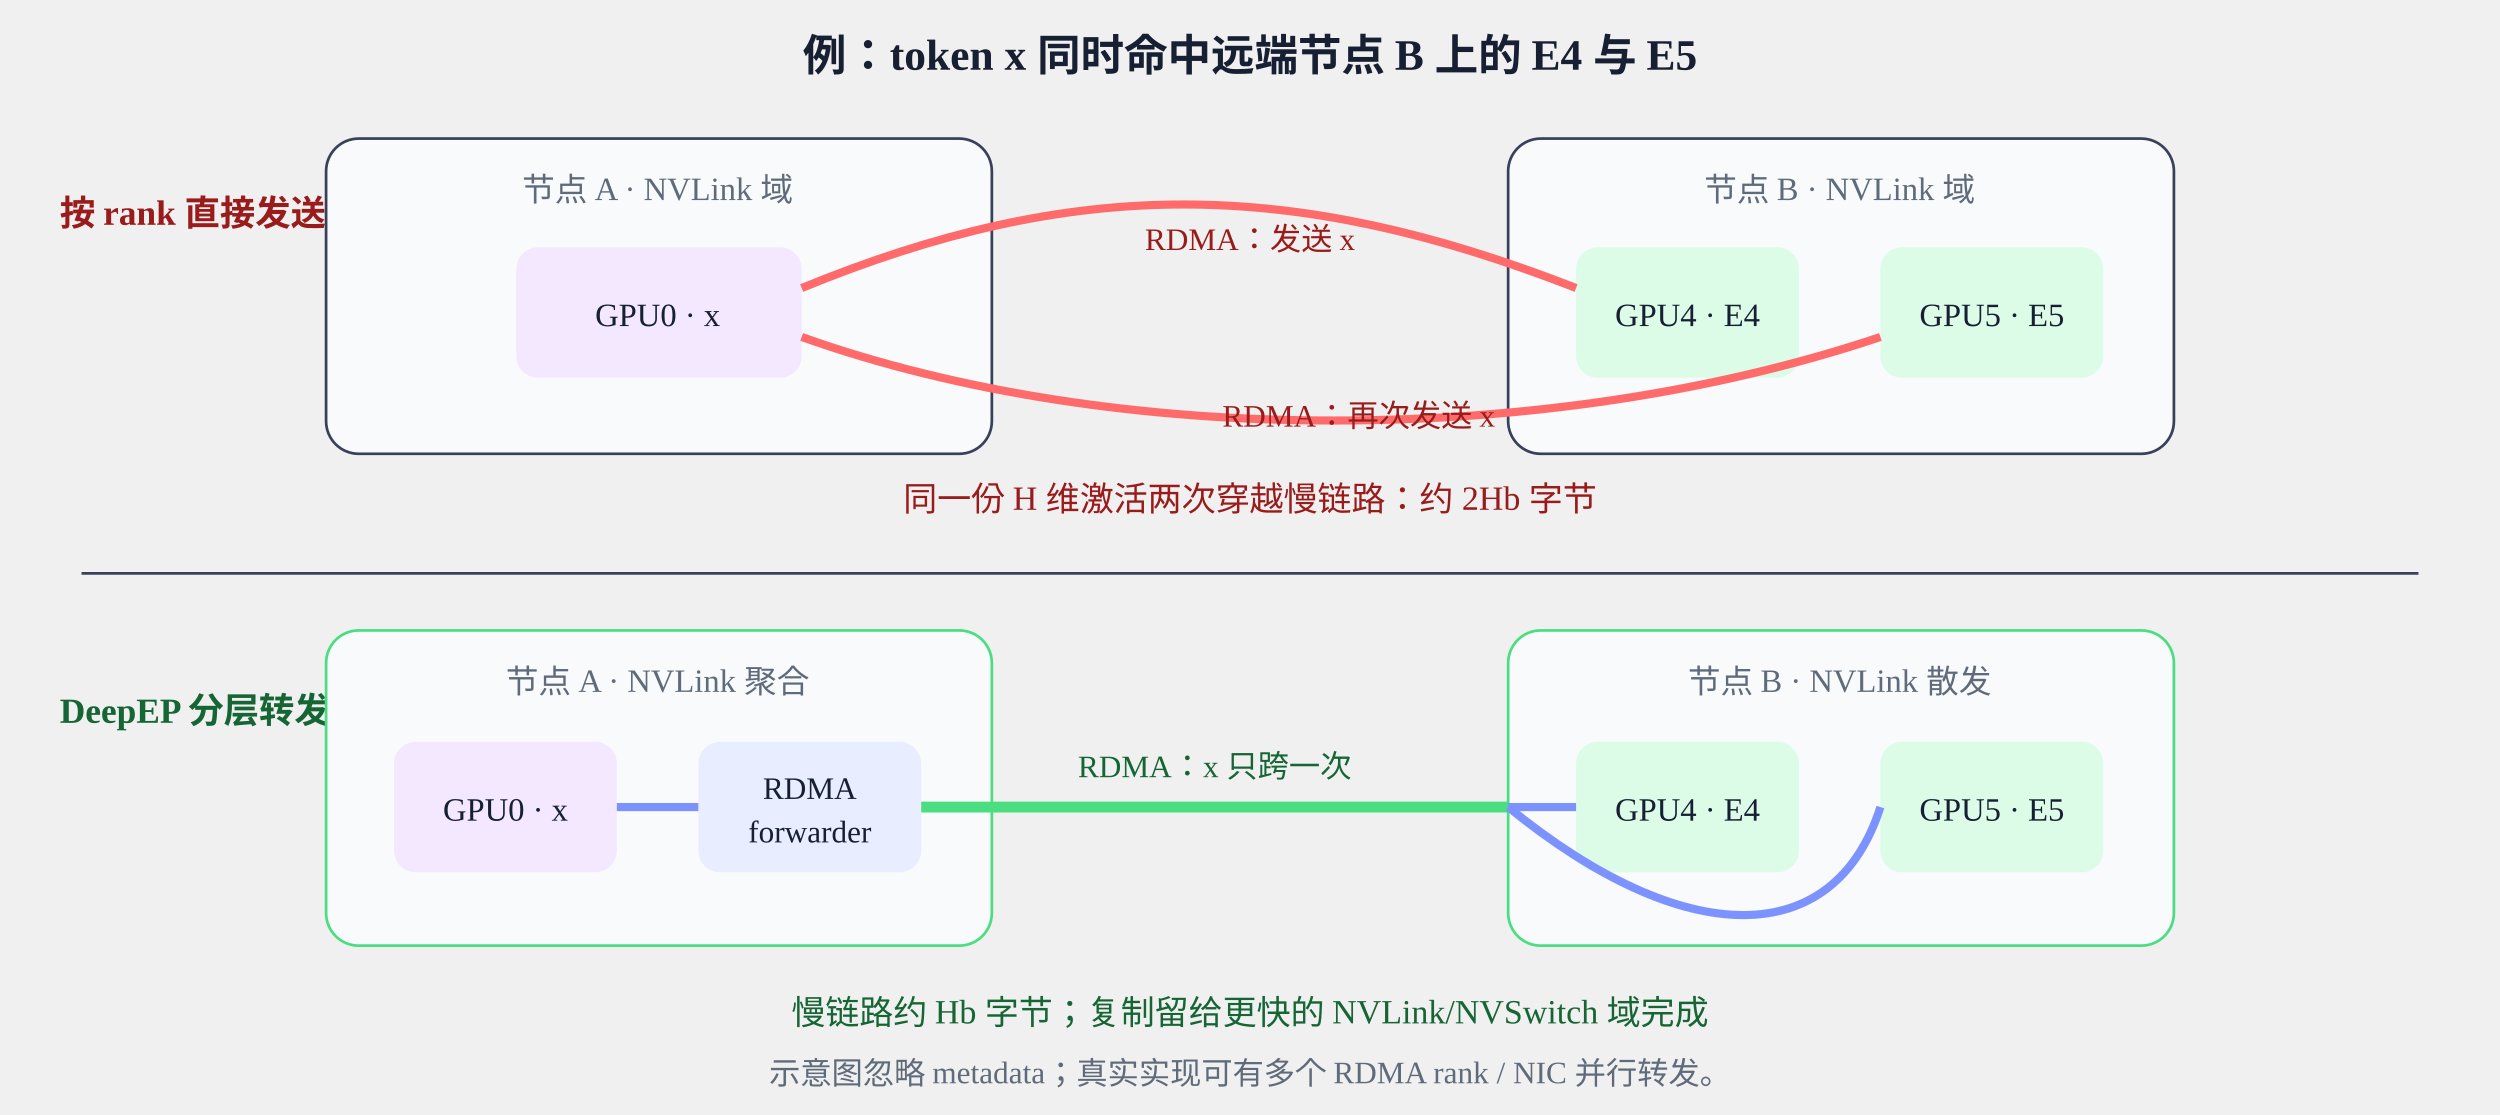
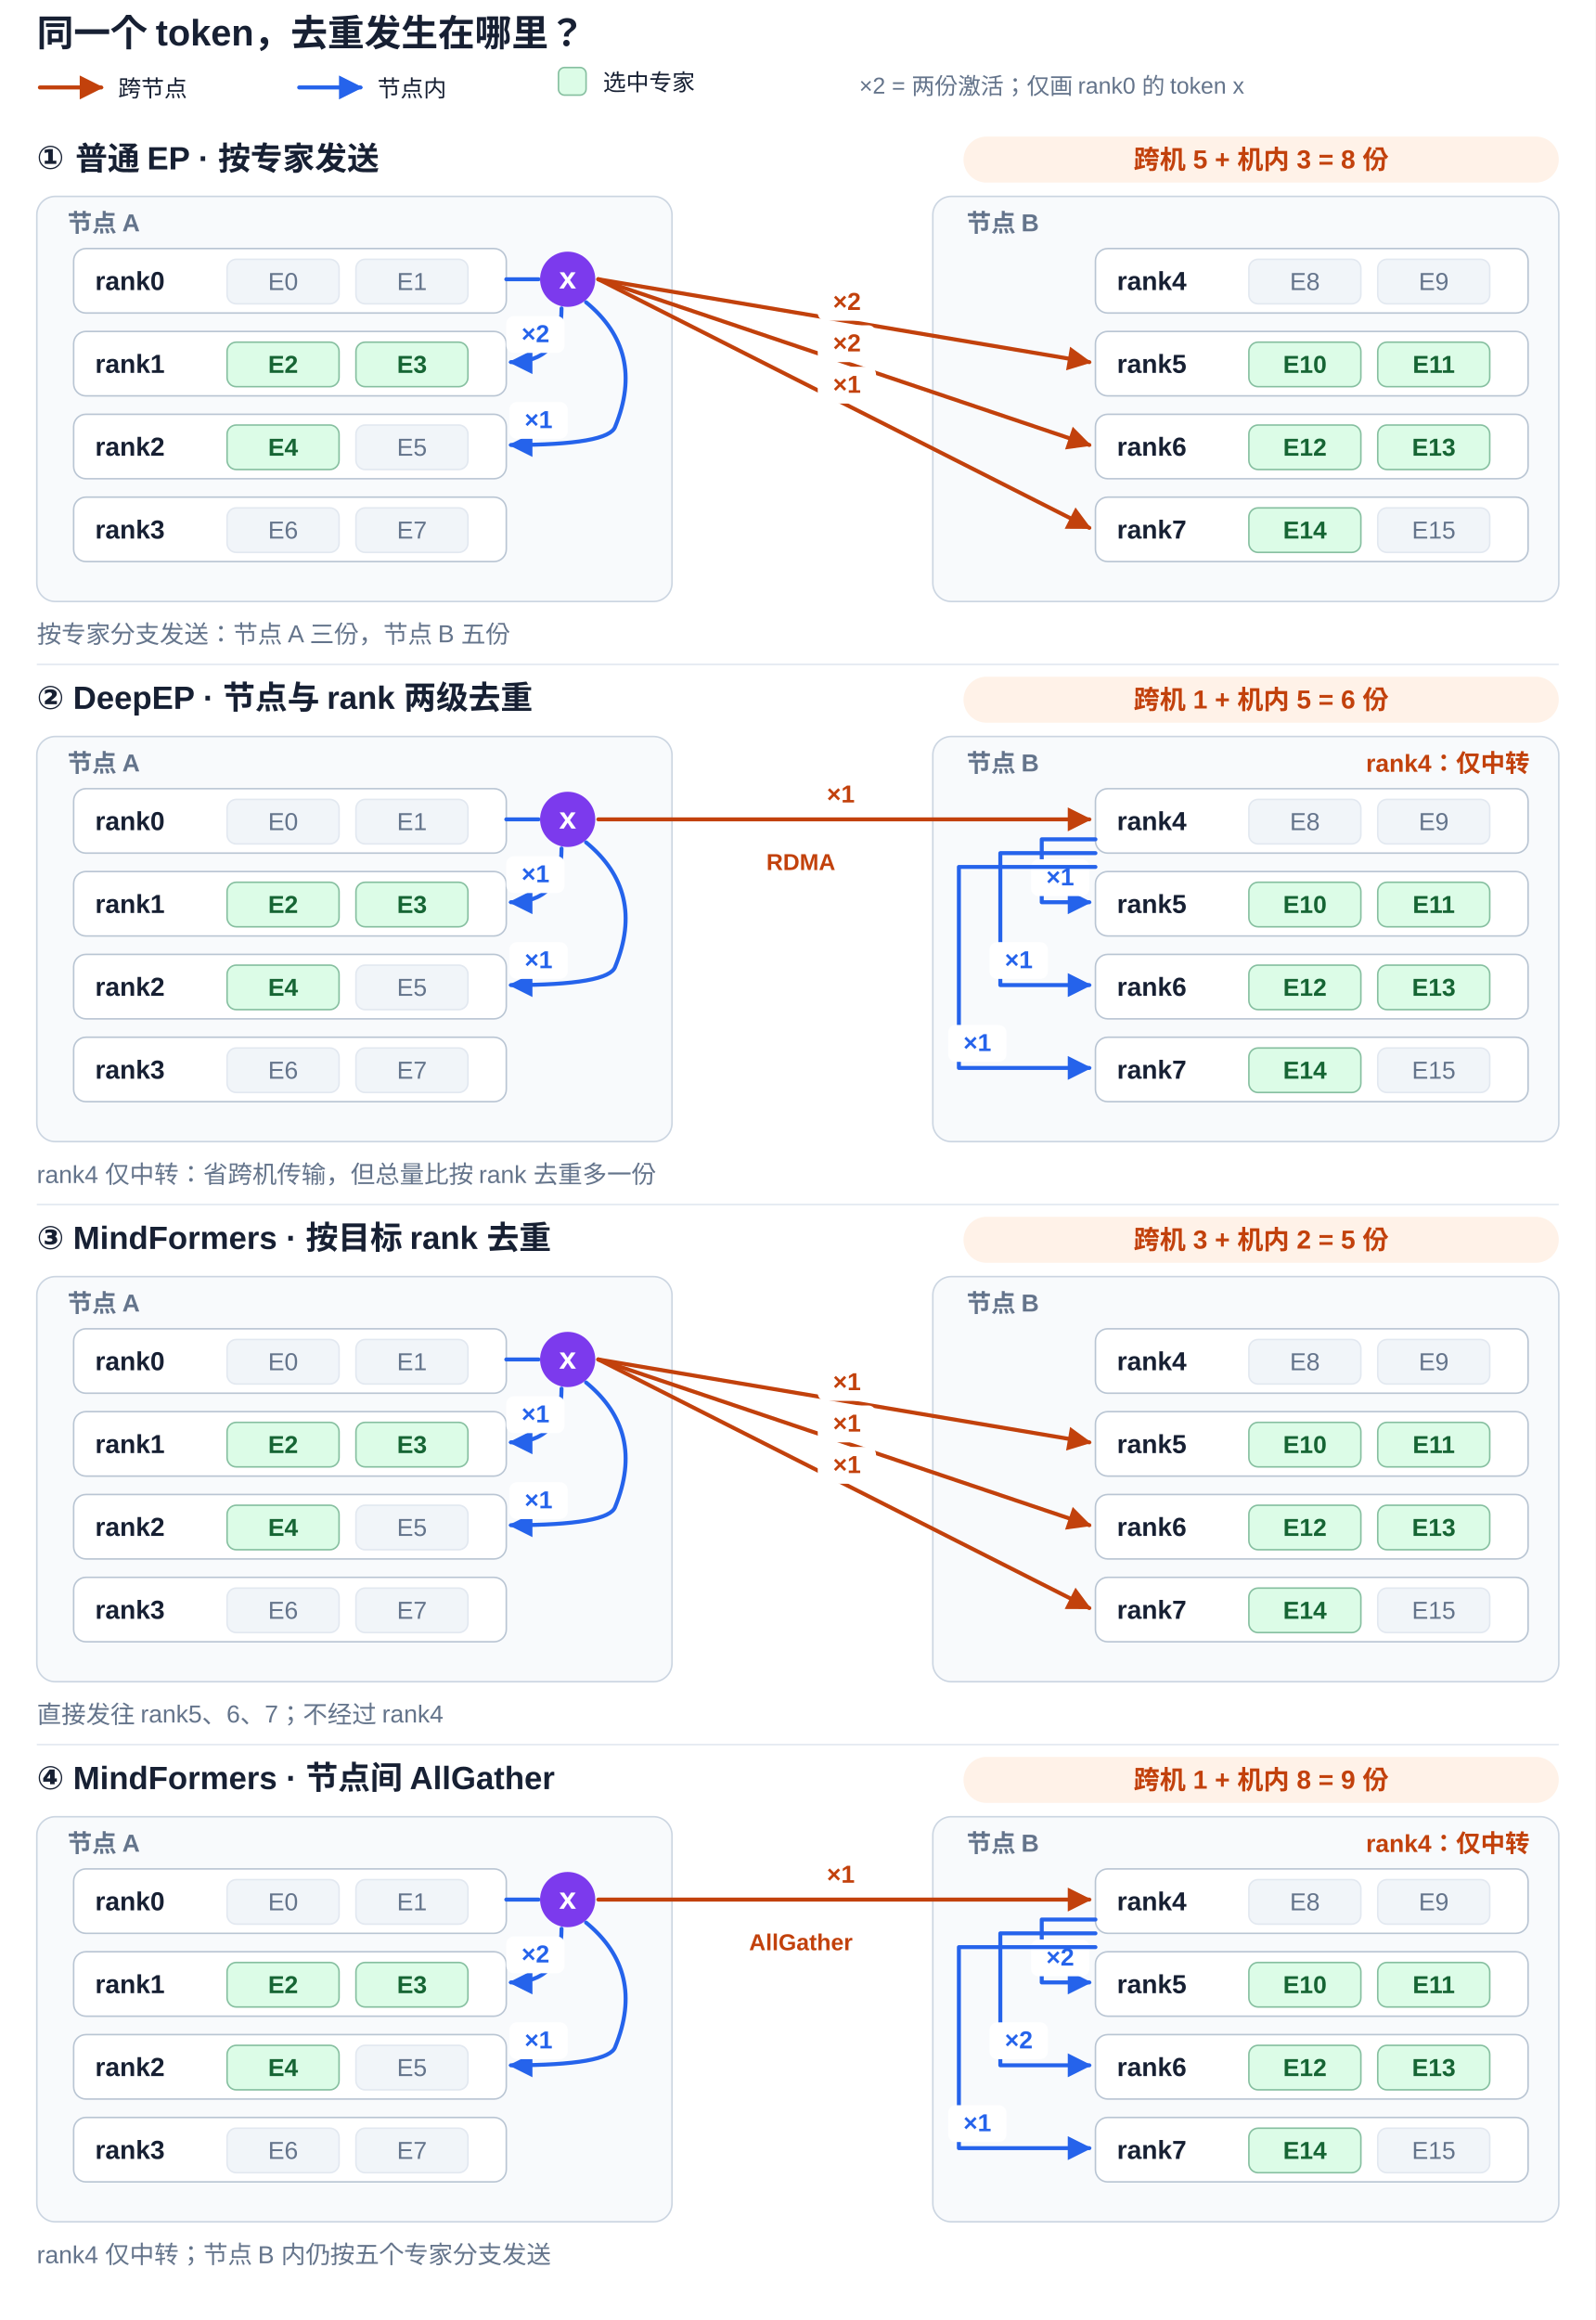
- <svg xmlns="http://www.w3.org/2000/svg" viewBox="0 0 920 410" role="img" aria-label="DeepEP 节点级聚合减少跨节点重复 token">
-   <style>
-   /* The book treats diagrams as daylight-mode figures in every site theme. */
-   [fill="#fff"],[fill="#ffffff"],[fill="#eaeefb"],[fill="#d7dbe4"],[fill="#eaf0ff"],[fill="#e6ebff"]{fill:#172033}
-   [fill="#9aa3b2"],[fill="#94a3b8"],[fill="#7c8499"]{fill:#5f6b7a}
-   [fill="#cdd5ff"],[fill="#aab6ff"],[fill="#c7cff5"],[fill="#dbe4ff"],[fill="#8b95c9"]{fill:#334a8a}
-   [fill="#bbf7d0"],[fill="#86efac"],[fill="#daffe9"],[fill="#eafff2"],[fill="#eafff2"],[fill="#d8ffe6"]{fill:#166534}
-   [fill="#fde68a"],[fill="#fbbf24"],[fill="#fcd34d"],[fill="#ffd9a8"],[fill="#ffcfaa"],[fill="#ffcf8a"]{fill:#92400e}
-   [fill="#fca5a5"],[fill="#ffb0b0"]{fill:#991b1b}
-   [fill="#c4b5fd"],[fill="#d8b4fe"]{fill:#6b21a8}
-   [fill="#ffb380"],[fill="#ffd0ad"],[fill="#ffddc2"],[fill="#ff9c63"]{fill:#9a3412}
-   rect[fill="#161922"],rect[fill="#1c2030"],rect[fill="#12151d"],rect[fill="#101320"],rect[fill="#141824"],rect[fill="#11151f"],rect[fill="#13161f"],rect[fill="#242938"],rect[fill="#20243a"],circle[fill="#161922"]{fill:#f8fafc}
-   rect[fill="#293b91"],rect[fill="#3a56d4"],rect[fill="#17213b"],rect[fill="#26336b"],rect[fill="#18203a"],rect[fill="#1b2246"],rect[fill="#202a4c"],rect[fill="#1a2340"],rect[fill="#24377e"],rect[fill="#1b3650"]{fill:#e8edff}
-   rect[fill="#12351f"],rect[fill="#1f7a4d"],rect[fill="#14251d"],rect[fill="#10251a"],rect[fill="#173d31"],rect[fill="#1e6443"],rect[fill="#20352f"]{fill:#dcfce7}
-   rect[fill="#b9703f"],rect[fill="#251e18"],rect[fill="#402d21"],rect[fill="#8a5a2e"]{fill:#ffedd5}
-   rect[fill="#6f57bd"],rect[fill="#211c28"],rect[fill="#2d2450"]{fill:#f3e8ff}
-   rect[fill="#4b5563"],rect[fill="#42595a"]{fill:#e2e8f0}
-   rect[fill="rgba(255,255,255,0.03)"],rect[fill="rgba(255,255,255,.025)"],rect[fill="rgba(255,255,255,0.02)"]{fill:rgba(15,23,42,.04)}
-   stop[stop-color="#293b91"]{stop-color:#e0e7ff}
-   stop[stop-color="#1f6f66"]{stop-color:#d1fae5}
-   [stroke="#2f3650"],[stroke="#2a2f3e"],[stroke="#333a52"]{stroke:#cbd5e1}
- </style>
-   <text x="460" y="26" fill="#eaeefb" font-size="16" font-weight="700" text-anchor="middle">例：token x 同时命中远端节点 B 上的 E4 与 E5</text>
-   <text x="22" y="83" fill="#ffb0b0" font-size="13" font-weight="700">按 rank 直接发送</text>
-   <rect x="120" y="51" width="245" height="116" rx="12" fill="#1c2030" stroke="#39405a" />
-   <text x="242" y="74" fill="#9aa3b2" font-size="12" text-anchor="middle">节点 A · NVLink 域</text>
-   <rect x="190" y="91" width="105" height="48" rx="8" fill="#6f57bd" />
-   <text x="242" y="120" fill="#fff" font-size="12" text-anchor="middle">GPU0 · x</text>
-   <rect x="555" y="51" width="245" height="116" rx="12" fill="#1c2030" stroke="#39405a" />
-   <text x="677" y="74" fill="#9aa3b2" font-size="12" text-anchor="middle">节点 B · NVLink 域</text>
-   <rect x="580" y="91" width="82" height="48" rx="8" fill="#1f7a4d" />
-   <text x="621" y="120" fill="#fff" font-size="12" text-anchor="middle">GPU4 · E4</text>
-   <rect x="692" y="91" width="82" height="48" rx="8" fill="#1f7a4d" />
-   <text x="733" y="120" fill="#fff" font-size="12" text-anchor="middle">GPU5 · E5</text>
-   <path d="M295 106C395 65 475 65 580 106" fill="none" stroke="#ff6b6b" stroke-width="3" />
-   <path d="M295 124C410 165 570 165 692 124" fill="none" stroke="#ff6b6b" stroke-width="3" />
-   <text x="460" y="92" fill="#ffb0b0" font-size="11.5" text-anchor="middle">RDMA：发送 x</text>
-   <text x="500" y="157" fill="#ffb0b0" font-size="11.5" text-anchor="middle">RDMA：再次发送 x</text>
-   <text x="460" y="188" fill="#ffb0b0" font-size="12.5" text-anchor="middle">同一份 H 维激活两次穿越慢链路：约 2Hb 字节</text>
-   <line x1="30" y1="211" x2="890" y2="211" stroke="#39405a" stroke-width="1" />
-   <text x="22" y="266" fill="#86efac" font-size="13" font-weight="700">DeepEP 分层转发</text>
-   <rect x="120" y="232" width="245" height="116" rx="12" fill="#1c2030" stroke="#4ade80" />
-   <text x="242" y="255" fill="#9aa3b2" font-size="12" text-anchor="middle">节点 A · NVLink 聚合</text>
-   <rect x="145" y="273" width="82" height="48" rx="8" fill="#6f57bd" />
-   <text x="186" y="302" fill="#fff" font-size="12" text-anchor="middle">GPU0 · x</text>
-   <rect x="257" y="273" width="82" height="48" rx="8" fill="#293b91" />
-   <text x="298" y="294" fill="#fff" font-size="11.5" text-anchor="middle">RDMA</text>
-   <text x="298" y="310" fill="#fff" font-size="11.5" text-anchor="middle">forwarder</text>
-   <path d="M227 297H257" stroke="#7c93ff" stroke-width="3" />
-   <rect x="555" y="232" width="245" height="116" rx="12" fill="#1c2030" stroke="#4ade80" />
-   <text x="677" y="255" fill="#9aa3b2" font-size="12" text-anchor="middle">节点 B · NVLink 散发</text>
-   <rect x="580" y="273" width="82" height="48" rx="8" fill="#1f7a4d" />
-   <text x="621" y="302" fill="#fff" font-size="12" text-anchor="middle">GPU4 · E4</text>
-   <rect x="692" y="273" width="82" height="48" rx="8" fill="#1f7a4d" />
-   <text x="733" y="302" fill="#fff" font-size="12" text-anchor="middle">GPU5 · E5</text>
-   <path d="M339 297H555" stroke="#4ade80" stroke-width="4" />
-   <text x="447" y="286" fill="#86efac" font-size="11.5" text-anchor="middle">RDMA：x 只跨一次</text>
-   <path d="M555 297H580M555 297C620 350 675 350 692 297" fill="none" stroke="#7c93ff" stroke-width="3" />
-   <text x="460" y="377" fill="#86efac" font-size="12.5" text-anchor="middle">慢链路约 Hb 字节；复制留给更快的 NVLink/NVSwitch 域完成</text>
-   <text x="460" y="399" fill="#9aa3b2" font-size="11.5" text-anchor="middle">示意图忽略 metadata；真实实现可有多个 RDMA rank / NIC 并行转发。</text>
+ <svg xmlns="http://www.w3.org/2000/svg" viewBox="0 0 1040 1512" role="img" aria-labelledby="title desc">
+   <defs>
+     <marker id="blue" viewBox="0 0 10 10" refX="9" refY="5" markerWidth="6" markerHeight="6" orient="auto-start-reverse">
+       <path d="M0 0 L10 5 L0 10Z" fill="#2563eb" />
+     </marker>
+     <marker id="orange" viewBox="0 0 10 10" refX="9" refY="5" markerWidth="6" markerHeight="6" orient="auto-start-reverse">
+       <path d="M0 0 L10 5 L0 10Z" fill="#c2410c" />
+     </marker>
+   </defs>
+   <rect width="1040" height="1512" fill="#ffffff" />
+   <g font-family="Arial, PingFang SC, Microsoft YaHei, sans-serif">
+     <text x="24" y="30" font-size="24" fill="#172033" font-weight="700" text-anchor="start">同一个 token，去重发生在哪里？</text>
+     <path d="M26 57 H66" fill="none" stroke="#c2410c" stroke-width="2.6" stroke-linecap="round" stroke-linejoin="round" marker-end="url(#orange)" />
+     <text x="77" y="63" font-size="15" fill="#172033" font-weight="400" text-anchor="start">跨节点</text>
+     <path d="M195 57 H235" fill="none" stroke="#2563eb" stroke-width="2.6" stroke-linecap="round" stroke-linejoin="round" marker-end="url(#blue)" />
+     <text x="246" y="63" font-size="15" fill="#172033" font-weight="400" text-anchor="start">节点内</text>
+     <rect x="364" y="44" width="18" height="18" rx="4" fill="#dcfce7" stroke="#86bfa0" />
+     <text x="393" y="59" font-size="15" fill="#172033" font-weight="400" text-anchor="start">选中专家</text>
+     <text x="560" y="61" font-size="15" fill="#64748b" font-weight="400" text-anchor="start">×2 = 两份激活；仅画 rank0 的 token x</text>
+     <g id="base" data-cross-node-copies="5" data-intra-node-copies="3" transform="translate(0 86)">
+       <text x="24" y="24" font-size="21" fill="#172033" font-weight="700" text-anchor="start">① 普通 EP · 按专家发送</text>
+       <rect x="628" y="3" width="388" height="30" rx="15" fill="#fff2e8" stroke="none" />
+       <text x="822" y="24" font-size="17" fill="#c2410c" font-weight="700" text-anchor="middle">跨机 5 + 机内 3 = 8 份</text>
+       <rect x="24" y="42" width="414" height="264" rx="12" fill="#f8fafc" stroke="#cbd5e1" />
+       <rect x="608" y="42" width="408" height="264" rx="12" fill="#f8fafc" stroke="#cbd5e1" />
+       <text x="44" y="65" font-size="16" fill="#64748b" font-weight="600" text-anchor="start">节点 A</text>
+       <text x="630" y="65" font-size="16" fill="#64748b" font-weight="600" text-anchor="start">节点 B</text>
+       <g data-rank="0">
+         <rect x="48" y="76" width="282" height="42" rx="8" fill="#ffffff" stroke="#b9c5d3" />
+         <text x="62" y="103" font-size="17" fill="#172033" font-weight="600" text-anchor="start">rank0</text>
+         <rect x="148" y="83" width="73" height="29" rx="6" fill="#f1f5f9" stroke="#e2e8f0" />
+         <text x="184.5" y="103" font-size="16" fill="#64748b" font-weight="400" text-anchor="middle">E0</text>
+         <rect x="232" y="83" width="73" height="29" rx="6" fill="#f1f5f9" stroke="#e2e8f0" />
+         <text x="268.5" y="103" font-size="16" fill="#64748b" font-weight="400" text-anchor="middle">E1</text>
+       </g>
+       <g data-rank="1">
+         <rect x="48" y="130" width="282" height="42" rx="8" fill="#ffffff" stroke="#b9c5d3" />
+         <text x="62" y="157" font-size="17" fill="#172033" font-weight="600" text-anchor="start">rank1</text>
+         <rect x="148" y="137" width="73" height="29" rx="6" fill="#dcfce7" stroke="#86bfa0" />
+         <text x="184.5" y="157" font-size="16" fill="#166534" font-weight="600" text-anchor="middle">E2</text>
+         <rect x="232" y="137" width="73" height="29" rx="6" fill="#dcfce7" stroke="#86bfa0" />
+         <text x="268.5" y="157" font-size="16" fill="#166534" font-weight="600" text-anchor="middle">E3</text>
+       </g>
+       <g data-rank="2">
+         <rect x="48" y="184" width="282" height="42" rx="8" fill="#ffffff" stroke="#b9c5d3" />
+         <text x="62" y="211" font-size="17" fill="#172033" font-weight="600" text-anchor="start">rank2</text>
+         <rect x="148" y="191" width="73" height="29" rx="6" fill="#dcfce7" stroke="#86bfa0" />
+         <text x="184.5" y="211" font-size="16" fill="#166534" font-weight="600" text-anchor="middle">E4</text>
+         <rect x="232" y="191" width="73" height="29" rx="6" fill="#f1f5f9" stroke="#e2e8f0" />
+         <text x="268.5" y="211" font-size="16" fill="#64748b" font-weight="400" text-anchor="middle">E5</text>
+       </g>
+       <g data-rank="3">
+         <rect x="48" y="238" width="282" height="42" rx="8" fill="#ffffff" stroke="#b9c5d3" />
+         <text x="62" y="265" font-size="17" fill="#172033" font-weight="600" text-anchor="start">rank3</text>
+         <rect x="148" y="245" width="73" height="29" rx="6" fill="#f1f5f9" stroke="#e2e8f0" />
+         <text x="184.5" y="265" font-size="16" fill="#64748b" font-weight="400" text-anchor="middle">E6</text>
+         <rect x="232" y="245" width="73" height="29" rx="6" fill="#f1f5f9" stroke="#e2e8f0" />
+         <text x="268.5" y="265" font-size="16" fill="#64748b" font-weight="400" text-anchor="middle">E7</text>
+       </g>
+       <g data-rank="4">
+         <rect x="714" y="76" width="282" height="42" rx="8" fill="#ffffff" stroke="#b9c5d3" />
+         <text x="728" y="103" font-size="17" fill="#172033" font-weight="600" text-anchor="start">rank4</text>
+         <rect x="814" y="83" width="73" height="29" rx="6" fill="#f1f5f9" stroke="#e2e8f0" />
+         <text x="850.5" y="103" font-size="16" fill="#64748b" font-weight="400" text-anchor="middle">E8</text>
+         <rect x="898" y="83" width="73" height="29" rx="6" fill="#f1f5f9" stroke="#e2e8f0" />
+         <text x="934.5" y="103" font-size="16" fill="#64748b" font-weight="400" text-anchor="middle">E9</text>
+       </g>
+       <g data-rank="5">
+         <rect x="714" y="130" width="282" height="42" rx="8" fill="#ffffff" stroke="#b9c5d3" />
+         <text x="728" y="157" font-size="17" fill="#172033" font-weight="600" text-anchor="start">rank5</text>
+         <rect x="814" y="137" width="73" height="29" rx="6" fill="#dcfce7" stroke="#86bfa0" />
+         <text x="850.5" y="157" font-size="16" fill="#166534" font-weight="600" text-anchor="middle">E10</text>
+         <rect x="898" y="137" width="73" height="29" rx="6" fill="#dcfce7" stroke="#86bfa0" />
+         <text x="934.5" y="157" font-size="16" fill="#166534" font-weight="600" text-anchor="middle">E11</text>
+       </g>
+       <g data-rank="6">
+         <rect x="714" y="184" width="282" height="42" rx="8" fill="#ffffff" stroke="#b9c5d3" />
+         <text x="728" y="211" font-size="17" fill="#172033" font-weight="600" text-anchor="start">rank6</text>
+         <rect x="814" y="191" width="73" height="29" rx="6" fill="#dcfce7" stroke="#86bfa0" />
+         <text x="850.5" y="211" font-size="16" fill="#166534" font-weight="600" text-anchor="middle">E12</text>
+         <rect x="898" y="191" width="73" height="29" rx="6" fill="#dcfce7" stroke="#86bfa0" />
+         <text x="934.5" y="211" font-size="16" fill="#166534" font-weight="600" text-anchor="middle">E13</text>
+       </g>
+       <g data-rank="7">
+         <rect x="714" y="238" width="282" height="42" rx="8" fill="#ffffff" stroke="#b9c5d3" />
+         <text x="728" y="265" font-size="17" fill="#172033" font-weight="600" text-anchor="start">rank7</text>
+         <rect x="814" y="245" width="73" height="29" rx="6" fill="#dcfce7" stroke="#86bfa0" />
+         <text x="850.5" y="265" font-size="16" fill="#166534" font-weight="600" text-anchor="middle">E14</text>
+         <rect x="898" y="245" width="73" height="29" rx="6" fill="#f1f5f9" stroke="#e2e8f0" />
+         <text x="934.5" y="265" font-size="16" fill="#64748b" font-weight="400" text-anchor="middle">E15</text>
+       </g>
+       <path d="M330 96 H351" fill="none" stroke="#2563eb" stroke-width="2.6" stroke-linecap="round" stroke-linejoin="round" />
+       <circle cx="370" cy="96" r="18" fill="#7c3aed" />
+       <text x="370" y="102" font-size="20" fill="#ffffff" font-weight="700" text-anchor="middle">x</text>
+       <path d="M366 115 Q366 150 333 150" fill="none" stroke="#2563eb" stroke-width="2.6" stroke-linecap="round" stroke-linejoin="round" marker-end="url(#blue)" />
+       <path d="M382 111 Q421 143 401 192 Q397 204 333 204" fill="none" stroke="#2563eb" stroke-width="2.6" stroke-linecap="round" stroke-linejoin="round" marker-end="url(#blue)" />
+       <rect x="330" y="120" width="38" height="24" rx="5" fill="#ffffff" stroke="none" />
+       <text x="349" y="137" font-size="16" fill="#2563eb" font-weight="600" text-anchor="middle">×2</text>
+       <rect x="332" y="176" width="38" height="24" rx="5" fill="#ffffff" stroke="none" />
+       <text x="351" y="193" font-size="16" fill="#2563eb" font-weight="600" text-anchor="middle">×1</text>
+       <path d="M390 96 L710 150" fill="none" stroke="#c2410c" stroke-width="2.6" stroke-linecap="round" stroke-linejoin="round" marker-end="url(#orange)" />
+       <rect x="533" y="99" width="38" height="24" rx="5" fill="#ffffff" stroke="none" />
+       <text x="552" y="116" font-size="16" fill="#c2410c" font-weight="600" text-anchor="middle">×2</text>
+       <path d="M390 96 L710 204" fill="none" stroke="#c2410c" stroke-width="2.6" stroke-linecap="round" stroke-linejoin="round" marker-end="url(#orange)" />
+       <rect x="533" y="126" width="38" height="24" rx="5" fill="#ffffff" stroke="none" />
+       <text x="552" y="143" font-size="16" fill="#c2410c" font-weight="600" text-anchor="middle">×2</text>
+       <path d="M390 96 L710 258" fill="none" stroke="#c2410c" stroke-width="2.6" stroke-linecap="round" stroke-linejoin="round" marker-end="url(#orange)" />
+       <rect x="533" y="153" width="38" height="24" rx="5" fill="#ffffff" stroke="none" />
+       <text x="552" y="170" font-size="16" fill="#c2410c" font-weight="600" text-anchor="middle">×1</text>
+       <text x="24" y="333" font-size="16" fill="#64748b" font-weight="400" text-anchor="start">按专家分支发送：节点 A 三份，节点 B 五份</text>
+       <path d="M24 347 H1016" stroke="#e2e8f0" />
+     </g>
+     <g id="deep" data-cross-node-copies="1" data-intra-node-copies="5" transform="translate(0 438)">
+       <text x="24" y="24" font-size="21" fill="#172033" font-weight="700" text-anchor="start">② DeepEP · 节点与 rank 两级去重</text>
+       <rect x="628" y="3" width="388" height="30" rx="15" fill="#fff2e8" stroke="none" />
+       <text x="822" y="24" font-size="17" fill="#c2410c" font-weight="700" text-anchor="middle">跨机 1 + 机内 5 = 6 份</text>
+       <rect x="24" y="42" width="414" height="264" rx="12" fill="#f8fafc" stroke="#cbd5e1" />
+       <rect x="608" y="42" width="408" height="264" rx="12" fill="#f8fafc" stroke="#cbd5e1" />
+       <text x="44" y="65" font-size="16" fill="#64748b" font-weight="600" text-anchor="start">节点 A</text>
+       <text x="630" y="65" font-size="16" fill="#64748b" font-weight="600" text-anchor="start">节点 B</text>
+       <text x="997" y="65" font-size="16" fill="#c2410c" font-weight="600" text-anchor="end">rank4：仅中转</text>
+       <g data-rank="0">
+         <rect x="48" y="76" width="282" height="42" rx="8" fill="#ffffff" stroke="#b9c5d3" />
+         <text x="62" y="103" font-size="17" fill="#172033" font-weight="600" text-anchor="start">rank0</text>
+         <rect x="148" y="83" width="73" height="29" rx="6" fill="#f1f5f9" stroke="#e2e8f0" />
+         <text x="184.5" y="103" font-size="16" fill="#64748b" font-weight="400" text-anchor="middle">E0</text>
+         <rect x="232" y="83" width="73" height="29" rx="6" fill="#f1f5f9" stroke="#e2e8f0" />
+         <text x="268.5" y="103" font-size="16" fill="#64748b" font-weight="400" text-anchor="middle">E1</text>
+       </g>
+       <g data-rank="1">
+         <rect x="48" y="130" width="282" height="42" rx="8" fill="#ffffff" stroke="#b9c5d3" />
+         <text x="62" y="157" font-size="17" fill="#172033" font-weight="600" text-anchor="start">rank1</text>
+         <rect x="148" y="137" width="73" height="29" rx="6" fill="#dcfce7" stroke="#86bfa0" />
+         <text x="184.5" y="157" font-size="16" fill="#166534" font-weight="600" text-anchor="middle">E2</text>
+         <rect x="232" y="137" width="73" height="29" rx="6" fill="#dcfce7" stroke="#86bfa0" />
+         <text x="268.5" y="157" font-size="16" fill="#166534" font-weight="600" text-anchor="middle">E3</text>
+       </g>
+       <g data-rank="2">
+         <rect x="48" y="184" width="282" height="42" rx="8" fill="#ffffff" stroke="#b9c5d3" />
+         <text x="62" y="211" font-size="17" fill="#172033" font-weight="600" text-anchor="start">rank2</text>
+         <rect x="148" y="191" width="73" height="29" rx="6" fill="#dcfce7" stroke="#86bfa0" />
+         <text x="184.5" y="211" font-size="16" fill="#166534" font-weight="600" text-anchor="middle">E4</text>
+         <rect x="232" y="191" width="73" height="29" rx="6" fill="#f1f5f9" stroke="#e2e8f0" />
+         <text x="268.5" y="211" font-size="16" fill="#64748b" font-weight="400" text-anchor="middle">E5</text>
+       </g>
+       <g data-rank="3">
+         <rect x="48" y="238" width="282" height="42" rx="8" fill="#ffffff" stroke="#b9c5d3" />
+         <text x="62" y="265" font-size="17" fill="#172033" font-weight="600" text-anchor="start">rank3</text>
+         <rect x="148" y="245" width="73" height="29" rx="6" fill="#f1f5f9" stroke="#e2e8f0" />
+         <text x="184.5" y="265" font-size="16" fill="#64748b" font-weight="400" text-anchor="middle">E6</text>
+         <rect x="232" y="245" width="73" height="29" rx="6" fill="#f1f5f9" stroke="#e2e8f0" />
+         <text x="268.5" y="265" font-size="16" fill="#64748b" font-weight="400" text-anchor="middle">E7</text>
+       </g>
+       <g data-rank="4">
+         <rect x="714" y="76" width="282" height="42" rx="8" fill="#ffffff" stroke="#b9c5d3" />
+         <text x="728" y="103" font-size="17" fill="#172033" font-weight="600" text-anchor="start">rank4</text>
+         <rect x="814" y="83" width="73" height="29" rx="6" fill="#f1f5f9" stroke="#e2e8f0" />
+         <text x="850.5" y="103" font-size="16" fill="#64748b" font-weight="400" text-anchor="middle">E8</text>
+         <rect x="898" y="83" width="73" height="29" rx="6" fill="#f1f5f9" stroke="#e2e8f0" />
+         <text x="934.5" y="103" font-size="16" fill="#64748b" font-weight="400" text-anchor="middle">E9</text>
+       </g>
+       <g data-rank="5">
+         <rect x="714" y="130" width="282" height="42" rx="8" fill="#ffffff" stroke="#b9c5d3" />
+         <text x="728" y="157" font-size="17" fill="#172033" font-weight="600" text-anchor="start">rank5</text>
+         <rect x="814" y="137" width="73" height="29" rx="6" fill="#dcfce7" stroke="#86bfa0" />
+         <text x="850.5" y="157" font-size="16" fill="#166534" font-weight="600" text-anchor="middle">E10</text>
+         <rect x="898" y="137" width="73" height="29" rx="6" fill="#dcfce7" stroke="#86bfa0" />
+         <text x="934.5" y="157" font-size="16" fill="#166534" font-weight="600" text-anchor="middle">E11</text>
+       </g>
+       <g data-rank="6">
+         <rect x="714" y="184" width="282" height="42" rx="8" fill="#ffffff" stroke="#b9c5d3" />
+         <text x="728" y="211" font-size="17" fill="#172033" font-weight="600" text-anchor="start">rank6</text>
+         <rect x="814" y="191" width="73" height="29" rx="6" fill="#dcfce7" stroke="#86bfa0" />
+         <text x="850.5" y="211" font-size="16" fill="#166534" font-weight="600" text-anchor="middle">E12</text>
+         <rect x="898" y="191" width="73" height="29" rx="6" fill="#dcfce7" stroke="#86bfa0" />
+         <text x="934.5" y="211" font-size="16" fill="#166534" font-weight="600" text-anchor="middle">E13</text>
+       </g>
+       <g data-rank="7">
+         <rect x="714" y="238" width="282" height="42" rx="8" fill="#ffffff" stroke="#b9c5d3" />
+         <text x="728" y="265" font-size="17" fill="#172033" font-weight="600" text-anchor="start">rank7</text>
+         <rect x="814" y="245" width="73" height="29" rx="6" fill="#dcfce7" stroke="#86bfa0" />
+         <text x="850.5" y="265" font-size="16" fill="#166534" font-weight="600" text-anchor="middle">E14</text>
+         <rect x="898" y="245" width="73" height="29" rx="6" fill="#f1f5f9" stroke="#e2e8f0" />
+         <text x="934.5" y="265" font-size="16" fill="#64748b" font-weight="400" text-anchor="middle">E15</text>
+       </g>
+       <path d="M330 96 H351" fill="none" stroke="#2563eb" stroke-width="2.6" stroke-linecap="round" stroke-linejoin="round" />
+       <circle cx="370" cy="96" r="18" fill="#7c3aed" />
+       <text x="370" y="102" font-size="20" fill="#ffffff" font-weight="700" text-anchor="middle">x</text>
+       <path d="M366 115 Q366 150 333 150" fill="none" stroke="#2563eb" stroke-width="2.6" stroke-linecap="round" stroke-linejoin="round" marker-end="url(#blue)" />
+       <path d="M382 111 Q421 143 401 192 Q397 204 333 204" fill="none" stroke="#2563eb" stroke-width="2.6" stroke-linecap="round" stroke-linejoin="round" marker-end="url(#blue)" />
+       <rect x="330" y="120" width="38" height="24" rx="5" fill="#ffffff" stroke="none" />
+       <text x="349" y="137" font-size="16" fill="#2563eb" font-weight="600" text-anchor="middle">×1</text>
+       <rect x="332" y="176" width="38" height="24" rx="5" fill="#ffffff" stroke="none" />
+       <text x="351" y="193" font-size="16" fill="#2563eb" font-weight="600" text-anchor="middle">×1</text>
+       <path d="M390 96 H710" fill="none" stroke="#c2410c" stroke-width="2.6" stroke-linecap="round" stroke-linejoin="round" marker-end="url(#orange)" />
+       <rect x="529" y="68" width="38" height="24" rx="5" fill="#ffffff" stroke="none" />
+       <text x="548" y="85" font-size="16" fill="#c2410c" font-weight="600" text-anchor="middle">×1</text>
+       <text x="522" y="129" font-size="15" fill="#c2410c" font-weight="600" text-anchor="middle">RDMA</text>
+       <path d="M714 109 H679 V150 H710" fill="none" stroke="#2563eb" stroke-width="2.6" stroke-linecap="round" stroke-linejoin="round" marker-end="url(#blue)" />
+       <rect x="672" y="122" width="38" height="24" rx="5" fill="#ffffff" stroke="none" />
+       <text x="691" y="139" font-size="16" fill="#2563eb" font-weight="600" text-anchor="middle">×1</text>
+       <path d="M714 118 H652 V204 H710" fill="none" stroke="#2563eb" stroke-width="2.6" stroke-linecap="round" stroke-linejoin="round" marker-end="url(#blue)" />
+       <rect x="645" y="176" width="38" height="24" rx="5" fill="#ffffff" stroke="none" />
+       <text x="664" y="193" font-size="16" fill="#2563eb" font-weight="600" text-anchor="middle">×1</text>
+       <path d="M714 127 H625 V258 H710" fill="none" stroke="#2563eb" stroke-width="2.6" stroke-linecap="round" stroke-linejoin="round" marker-end="url(#blue)" />
+       <rect x="618" y="230" width="38" height="24" rx="5" fill="#ffffff" stroke="none" />
+       <text x="637" y="247" font-size="16" fill="#2563eb" font-weight="600" text-anchor="middle">×1</text>
+       <text x="24" y="333" font-size="16" fill="#64748b" font-weight="400" text-anchor="start">rank4 仅中转：省跨机传输，但总量比按 rank 去重多一份</text>
+       <path d="M24 347 H1016" stroke="#e2e8f0" />
+     </g>
+     <g id="zero" data-cross-node-copies="3" data-intra-node-copies="2" transform="translate(0 790)">
+       <text x="24" y="24" font-size="21" fill="#172033" font-weight="700" text-anchor="start">③ MindFormers · 按目标 rank 去重</text>
+       <rect x="628" y="3" width="388" height="30" rx="15" fill="#fff2e8" stroke="none" />
+       <text x="822" y="24" font-size="17" fill="#c2410c" font-weight="700" text-anchor="middle">跨机 3 + 机内 2 = 5 份</text>
+       <rect x="24" y="42" width="414" height="264" rx="12" fill="#f8fafc" stroke="#cbd5e1" />
+       <rect x="608" y="42" width="408" height="264" rx="12" fill="#f8fafc" stroke="#cbd5e1" />
+       <text x="44" y="65" font-size="16" fill="#64748b" font-weight="600" text-anchor="start">节点 A</text>
+       <text x="630" y="65" font-size="16" fill="#64748b" font-weight="600" text-anchor="start">节点 B</text>
+       <g data-rank="0">
+         <rect x="48" y="76" width="282" height="42" rx="8" fill="#ffffff" stroke="#b9c5d3" />
+         <text x="62" y="103" font-size="17" fill="#172033" font-weight="600" text-anchor="start">rank0</text>
+         <rect x="148" y="83" width="73" height="29" rx="6" fill="#f1f5f9" stroke="#e2e8f0" />
+         <text x="184.5" y="103" font-size="16" fill="#64748b" font-weight="400" text-anchor="middle">E0</text>
+         <rect x="232" y="83" width="73" height="29" rx="6" fill="#f1f5f9" stroke="#e2e8f0" />
+         <text x="268.5" y="103" font-size="16" fill="#64748b" font-weight="400" text-anchor="middle">E1</text>
+       </g>
+       <g data-rank="1">
+         <rect x="48" y="130" width="282" height="42" rx="8" fill="#ffffff" stroke="#b9c5d3" />
+         <text x="62" y="157" font-size="17" fill="#172033" font-weight="600" text-anchor="start">rank1</text>
+         <rect x="148" y="137" width="73" height="29" rx="6" fill="#dcfce7" stroke="#86bfa0" />
+         <text x="184.5" y="157" font-size="16" fill="#166534" font-weight="600" text-anchor="middle">E2</text>
+         <rect x="232" y="137" width="73" height="29" rx="6" fill="#dcfce7" stroke="#86bfa0" />
+         <text x="268.5" y="157" font-size="16" fill="#166534" font-weight="600" text-anchor="middle">E3</text>
+       </g>
+       <g data-rank="2">
+         <rect x="48" y="184" width="282" height="42" rx="8" fill="#ffffff" stroke="#b9c5d3" />
+         <text x="62" y="211" font-size="17" fill="#172033" font-weight="600" text-anchor="start">rank2</text>
+         <rect x="148" y="191" width="73" height="29" rx="6" fill="#dcfce7" stroke="#86bfa0" />
+         <text x="184.5" y="211" font-size="16" fill="#166534" font-weight="600" text-anchor="middle">E4</text>
+         <rect x="232" y="191" width="73" height="29" rx="6" fill="#f1f5f9" stroke="#e2e8f0" />
+         <text x="268.5" y="211" font-size="16" fill="#64748b" font-weight="400" text-anchor="middle">E5</text>
+       </g>
+       <g data-rank="3">
+         <rect x="48" y="238" width="282" height="42" rx="8" fill="#ffffff" stroke="#b9c5d3" />
+         <text x="62" y="265" font-size="17" fill="#172033" font-weight="600" text-anchor="start">rank3</text>
+         <rect x="148" y="245" width="73" height="29" rx="6" fill="#f1f5f9" stroke="#e2e8f0" />
+         <text x="184.5" y="265" font-size="16" fill="#64748b" font-weight="400" text-anchor="middle">E6</text>
+         <rect x="232" y="245" width="73" height="29" rx="6" fill="#f1f5f9" stroke="#e2e8f0" />
+         <text x="268.5" y="265" font-size="16" fill="#64748b" font-weight="400" text-anchor="middle">E7</text>
+       </g>
+       <g data-rank="4">
+         <rect x="714" y="76" width="282" height="42" rx="8" fill="#ffffff" stroke="#b9c5d3" />
+         <text x="728" y="103" font-size="17" fill="#172033" font-weight="600" text-anchor="start">rank4</text>
+         <rect x="814" y="83" width="73" height="29" rx="6" fill="#f1f5f9" stroke="#e2e8f0" />
+         <text x="850.5" y="103" font-size="16" fill="#64748b" font-weight="400" text-anchor="middle">E8</text>
+         <rect x="898" y="83" width="73" height="29" rx="6" fill="#f1f5f9" stroke="#e2e8f0" />
+         <text x="934.5" y="103" font-size="16" fill="#64748b" font-weight="400" text-anchor="middle">E9</text>
+       </g>
+       <g data-rank="5">
+         <rect x="714" y="130" width="282" height="42" rx="8" fill="#ffffff" stroke="#b9c5d3" />
+         <text x="728" y="157" font-size="17" fill="#172033" font-weight="600" text-anchor="start">rank5</text>
+         <rect x="814" y="137" width="73" height="29" rx="6" fill="#dcfce7" stroke="#86bfa0" />
+         <text x="850.5" y="157" font-size="16" fill="#166534" font-weight="600" text-anchor="middle">E10</text>
+         <rect x="898" y="137" width="73" height="29" rx="6" fill="#dcfce7" stroke="#86bfa0" />
+         <text x="934.5" y="157" font-size="16" fill="#166534" font-weight="600" text-anchor="middle">E11</text>
+       </g>
+       <g data-rank="6">
+         <rect x="714" y="184" width="282" height="42" rx="8" fill="#ffffff" stroke="#b9c5d3" />
+         <text x="728" y="211" font-size="17" fill="#172033" font-weight="600" text-anchor="start">rank6</text>
+         <rect x="814" y="191" width="73" height="29" rx="6" fill="#dcfce7" stroke="#86bfa0" />
+         <text x="850.5" y="211" font-size="16" fill="#166534" font-weight="600" text-anchor="middle">E12</text>
+         <rect x="898" y="191" width="73" height="29" rx="6" fill="#dcfce7" stroke="#86bfa0" />
+         <text x="934.5" y="211" font-size="16" fill="#166534" font-weight="600" text-anchor="middle">E13</text>
+       </g>
+       <g data-rank="7">
+         <rect x="714" y="238" width="282" height="42" rx="8" fill="#ffffff" stroke="#b9c5d3" />
+         <text x="728" y="265" font-size="17" fill="#172033" font-weight="600" text-anchor="start">rank7</text>
+         <rect x="814" y="245" width="73" height="29" rx="6" fill="#dcfce7" stroke="#86bfa0" />
+         <text x="850.5" y="265" font-size="16" fill="#166534" font-weight="600" text-anchor="middle">E14</text>
+         <rect x="898" y="245" width="73" height="29" rx="6" fill="#f1f5f9" stroke="#e2e8f0" />
+         <text x="934.5" y="265" font-size="16" fill="#64748b" font-weight="400" text-anchor="middle">E15</text>
+       </g>
+       <path d="M330 96 H351" fill="none" stroke="#2563eb" stroke-width="2.6" stroke-linecap="round" stroke-linejoin="round" />
+       <circle cx="370" cy="96" r="18" fill="#7c3aed" />
+       <text x="370" y="102" font-size="20" fill="#ffffff" font-weight="700" text-anchor="middle">x</text>
+       <path d="M366 115 Q366 150 333 150" fill="none" stroke="#2563eb" stroke-width="2.6" stroke-linecap="round" stroke-linejoin="round" marker-end="url(#blue)" />
+       <path d="M382 111 Q421 143 401 192 Q397 204 333 204" fill="none" stroke="#2563eb" stroke-width="2.6" stroke-linecap="round" stroke-linejoin="round" marker-end="url(#blue)" />
+       <rect x="330" y="120" width="38" height="24" rx="5" fill="#ffffff" stroke="none" />
+       <text x="349" y="137" font-size="16" fill="#2563eb" font-weight="600" text-anchor="middle">×1</text>
+       <rect x="332" y="176" width="38" height="24" rx="5" fill="#ffffff" stroke="none" />
+       <text x="351" y="193" font-size="16" fill="#2563eb" font-weight="600" text-anchor="middle">×1</text>
+       <path d="M390 96 L710 150" fill="none" stroke="#c2410c" stroke-width="2.6" stroke-linecap="round" stroke-linejoin="round" marker-end="url(#orange)" />
+       <rect x="533" y="99" width="38" height="24" rx="5" fill="#ffffff" stroke="none" />
+       <text x="552" y="116" font-size="16" fill="#c2410c" font-weight="600" text-anchor="middle">×1</text>
+       <path d="M390 96 L710 204" fill="none" stroke="#c2410c" stroke-width="2.6" stroke-linecap="round" stroke-linejoin="round" marker-end="url(#orange)" />
+       <rect x="533" y="126" width="38" height="24" rx="5" fill="#ffffff" stroke="none" />
+       <text x="552" y="143" font-size="16" fill="#c2410c" font-weight="600" text-anchor="middle">×1</text>
+       <path d="M390 96 L710 258" fill="none" stroke="#c2410c" stroke-width="2.6" stroke-linecap="round" stroke-linejoin="round" marker-end="url(#orange)" />
+       <rect x="533" y="153" width="38" height="24" rx="5" fill="#ffffff" stroke="none" />
+       <text x="552" y="170" font-size="16" fill="#c2410c" font-weight="600" text-anchor="middle">×1</text>
+       <text x="24" y="333" font-size="16" fill="#64748b" font-weight="400" text-anchor="start">直接发往 rank5、6、7；不经过 rank4</text>
+       <path d="M24 347 H1016" stroke="#e2e8f0" />
+     </g>
+     <g id="gather" data-cross-node-copies="1" data-intra-node-copies="8" transform="translate(0 1142)">
+       <text x="24" y="24" font-size="21" fill="#172033" font-weight="700" text-anchor="start">④ MindFormers · 节点间 AllGather</text>
+       <rect x="628" y="3" width="388" height="30" rx="15" fill="#fff2e8" stroke="none" />
+       <text x="822" y="24" font-size="17" fill="#c2410c" font-weight="700" text-anchor="middle">跨机 1 + 机内 8 = 9 份</text>
+       <rect x="24" y="42" width="414" height="264" rx="12" fill="#f8fafc" stroke="#cbd5e1" />
+       <rect x="608" y="42" width="408" height="264" rx="12" fill="#f8fafc" stroke="#cbd5e1" />
+       <text x="44" y="65" font-size="16" fill="#64748b" font-weight="600" text-anchor="start">节点 A</text>
+       <text x="630" y="65" font-size="16" fill="#64748b" font-weight="600" text-anchor="start">节点 B</text>
+       <text x="997" y="65" font-size="16" fill="#c2410c" font-weight="600" text-anchor="end">rank4：仅中转</text>
+       <g data-rank="0">
+         <rect x="48" y="76" width="282" height="42" rx="8" fill="#ffffff" stroke="#b9c5d3" />
+         <text x="62" y="103" font-size="17" fill="#172033" font-weight="600" text-anchor="start">rank0</text>
+         <rect x="148" y="83" width="73" height="29" rx="6" fill="#f1f5f9" stroke="#e2e8f0" />
+         <text x="184.5" y="103" font-size="16" fill="#64748b" font-weight="400" text-anchor="middle">E0</text>
+         <rect x="232" y="83" width="73" height="29" rx="6" fill="#f1f5f9" stroke="#e2e8f0" />
+         <text x="268.5" y="103" font-size="16" fill="#64748b" font-weight="400" text-anchor="middle">E1</text>
+       </g>
+       <g data-rank="1">
+         <rect x="48" y="130" width="282" height="42" rx="8" fill="#ffffff" stroke="#b9c5d3" />
+         <text x="62" y="157" font-size="17" fill="#172033" font-weight="600" text-anchor="start">rank1</text>
+         <rect x="148" y="137" width="73" height="29" rx="6" fill="#dcfce7" stroke="#86bfa0" />
+         <text x="184.5" y="157" font-size="16" fill="#166534" font-weight="600" text-anchor="middle">E2</text>
+         <rect x="232" y="137" width="73" height="29" rx="6" fill="#dcfce7" stroke="#86bfa0" />
+         <text x="268.5" y="157" font-size="16" fill="#166534" font-weight="600" text-anchor="middle">E3</text>
+       </g>
+       <g data-rank="2">
+         <rect x="48" y="184" width="282" height="42" rx="8" fill="#ffffff" stroke="#b9c5d3" />
+         <text x="62" y="211" font-size="17" fill="#172033" font-weight="600" text-anchor="start">rank2</text>
+         <rect x="148" y="191" width="73" height="29" rx="6" fill="#dcfce7" stroke="#86bfa0" />
+         <text x="184.5" y="211" font-size="16" fill="#166534" font-weight="600" text-anchor="middle">E4</text>
+         <rect x="232" y="191" width="73" height="29" rx="6" fill="#f1f5f9" stroke="#e2e8f0" />
+         <text x="268.5" y="211" font-size="16" fill="#64748b" font-weight="400" text-anchor="middle">E5</text>
+       </g>
+       <g data-rank="3">
+         <rect x="48" y="238" width="282" height="42" rx="8" fill="#ffffff" stroke="#b9c5d3" />
+         <text x="62" y="265" font-size="17" fill="#172033" font-weight="600" text-anchor="start">rank3</text>
+         <rect x="148" y="245" width="73" height="29" rx="6" fill="#f1f5f9" stroke="#e2e8f0" />
+         <text x="184.5" y="265" font-size="16" fill="#64748b" font-weight="400" text-anchor="middle">E6</text>
+         <rect x="232" y="245" width="73" height="29" rx="6" fill="#f1f5f9" stroke="#e2e8f0" />
+         <text x="268.5" y="265" font-size="16" fill="#64748b" font-weight="400" text-anchor="middle">E7</text>
+       </g>
+       <g data-rank="4">
+         <rect x="714" y="76" width="282" height="42" rx="8" fill="#ffffff" stroke="#b9c5d3" />
+         <text x="728" y="103" font-size="17" fill="#172033" font-weight="600" text-anchor="start">rank4</text>
+         <rect x="814" y="83" width="73" height="29" rx="6" fill="#f1f5f9" stroke="#e2e8f0" />
+         <text x="850.5" y="103" font-size="16" fill="#64748b" font-weight="400" text-anchor="middle">E8</text>
+         <rect x="898" y="83" width="73" height="29" rx="6" fill="#f1f5f9" stroke="#e2e8f0" />
+         <text x="934.5" y="103" font-size="16" fill="#64748b" font-weight="400" text-anchor="middle">E9</text>
+       </g>
+       <g data-rank="5">
+         <rect x="714" y="130" width="282" height="42" rx="8" fill="#ffffff" stroke="#b9c5d3" />
+         <text x="728" y="157" font-size="17" fill="#172033" font-weight="600" text-anchor="start">rank5</text>
+         <rect x="814" y="137" width="73" height="29" rx="6" fill="#dcfce7" stroke="#86bfa0" />
+         <text x="850.5" y="157" font-size="16" fill="#166534" font-weight="600" text-anchor="middle">E10</text>
+         <rect x="898" y="137" width="73" height="29" rx="6" fill="#dcfce7" stroke="#86bfa0" />
+         <text x="934.5" y="157" font-size="16" fill="#166534" font-weight="600" text-anchor="middle">E11</text>
+       </g>
+       <g data-rank="6">
+         <rect x="714" y="184" width="282" height="42" rx="8" fill="#ffffff" stroke="#b9c5d3" />
+         <text x="728" y="211" font-size="17" fill="#172033" font-weight="600" text-anchor="start">rank6</text>
+         <rect x="814" y="191" width="73" height="29" rx="6" fill="#dcfce7" stroke="#86bfa0" />
+         <text x="850.5" y="211" font-size="16" fill="#166534" font-weight="600" text-anchor="middle">E12</text>
+         <rect x="898" y="191" width="73" height="29" rx="6" fill="#dcfce7" stroke="#86bfa0" />
+         <text x="934.5" y="211" font-size="16" fill="#166534" font-weight="600" text-anchor="middle">E13</text>
+       </g>
+       <g data-rank="7">
+         <rect x="714" y="238" width="282" height="42" rx="8" fill="#ffffff" stroke="#b9c5d3" />
+         <text x="728" y="265" font-size="17" fill="#172033" font-weight="600" text-anchor="start">rank7</text>
+         <rect x="814" y="245" width="73" height="29" rx="6" fill="#dcfce7" stroke="#86bfa0" />
+         <text x="850.5" y="265" font-size="16" fill="#166534" font-weight="600" text-anchor="middle">E14</text>
+         <rect x="898" y="245" width="73" height="29" rx="6" fill="#f1f5f9" stroke="#e2e8f0" />
+         <text x="934.5" y="265" font-size="16" fill="#64748b" font-weight="400" text-anchor="middle">E15</text>
+       </g>
+       <path d="M330 96 H351" fill="none" stroke="#2563eb" stroke-width="2.6" stroke-linecap="round" stroke-linejoin="round" />
+       <circle cx="370" cy="96" r="18" fill="#7c3aed" />
+       <text x="370" y="102" font-size="20" fill="#ffffff" font-weight="700" text-anchor="middle">x</text>
+       <path d="M366 115 Q366 150 333 150" fill="none" stroke="#2563eb" stroke-width="2.6" stroke-linecap="round" stroke-linejoin="round" marker-end="url(#blue)" />
+       <path d="M382 111 Q421 143 401 192 Q397 204 333 204" fill="none" stroke="#2563eb" stroke-width="2.6" stroke-linecap="round" stroke-linejoin="round" marker-end="url(#blue)" />
+       <rect x="330" y="120" width="38" height="24" rx="5" fill="#ffffff" stroke="none" />
+       <text x="349" y="137" font-size="16" fill="#2563eb" font-weight="600" text-anchor="middle">×2</text>
+       <rect x="332" y="176" width="38" height="24" rx="5" fill="#ffffff" stroke="none" />
+       <text x="351" y="193" font-size="16" fill="#2563eb" font-weight="600" text-anchor="middle">×1</text>
+       <path d="M390 96 H710" fill="none" stroke="#c2410c" stroke-width="2.6" stroke-linecap="round" stroke-linejoin="round" marker-end="url(#orange)" />
+       <rect x="529" y="68" width="38" height="24" rx="5" fill="#ffffff" stroke="none" />
+       <text x="548" y="85" font-size="16" fill="#c2410c" font-weight="600" text-anchor="middle">×1</text>
+       <text x="522" y="129" font-size="15" fill="#c2410c" font-weight="600" text-anchor="middle">AllGather</text>
+       <path d="M714 109 H679 V150 H710" fill="none" stroke="#2563eb" stroke-width="2.6" stroke-linecap="round" stroke-linejoin="round" marker-end="url(#blue)" />
+       <rect x="672" y="122" width="38" height="24" rx="5" fill="#ffffff" stroke="none" />
+       <text x="691" y="139" font-size="16" fill="#2563eb" font-weight="600" text-anchor="middle">×2</text>
+       <path d="M714 118 H652 V204 H710" fill="none" stroke="#2563eb" stroke-width="2.6" stroke-linecap="round" stroke-linejoin="round" marker-end="url(#blue)" />
+       <rect x="645" y="176" width="38" height="24" rx="5" fill="#ffffff" stroke="none" />
+       <text x="664" y="193" font-size="16" fill="#2563eb" font-weight="600" text-anchor="middle">×2</text>
+       <path d="M714 127 H625 V258 H710" fill="none" stroke="#2563eb" stroke-width="2.6" stroke-linecap="round" stroke-linejoin="round" marker-end="url(#blue)" />
+       <rect x="618" y="230" width="38" height="24" rx="5" fill="#ffffff" stroke="none" />
+       <text x="637" y="247" font-size="16" fill="#2563eb" font-weight="600" text-anchor="middle">×1</text>
+       <text x="24" y="333" font-size="16" fill="#64748b" font-weight="400" text-anchor="start">rank4 仅中转；节点 B 内仍按五个专家分支发送</text>
+     </g>
+   </g>
</svg>
